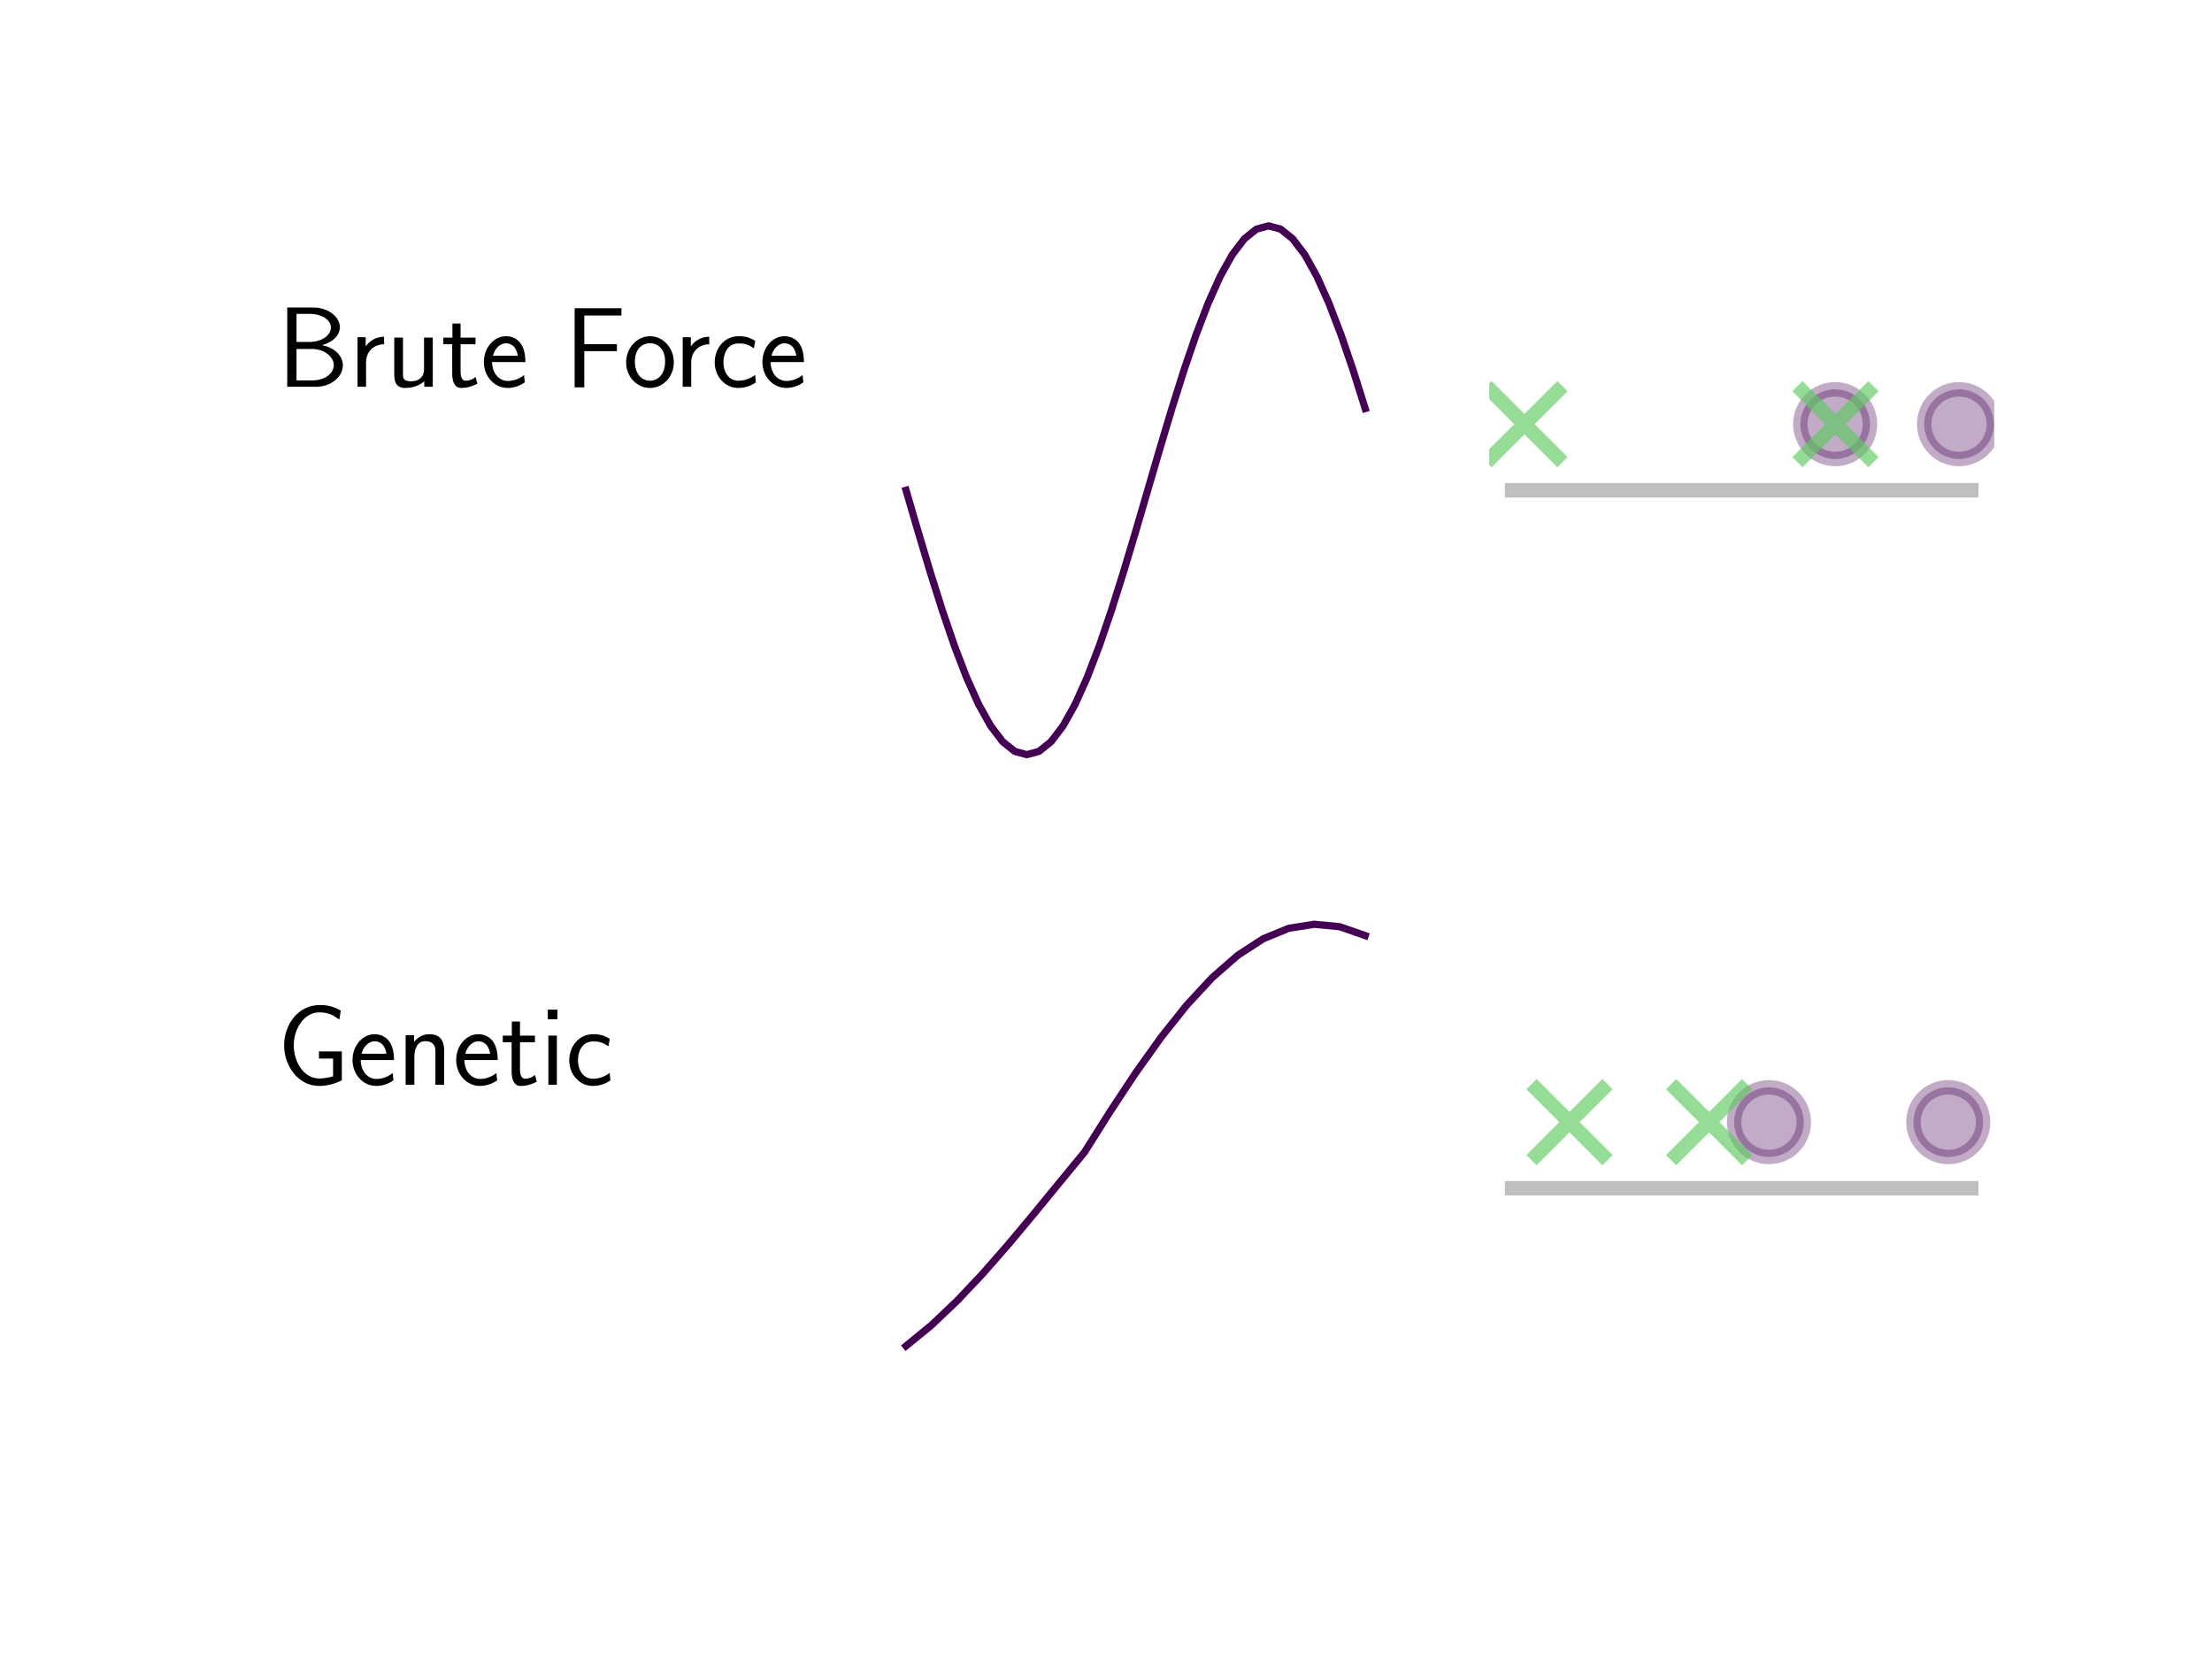
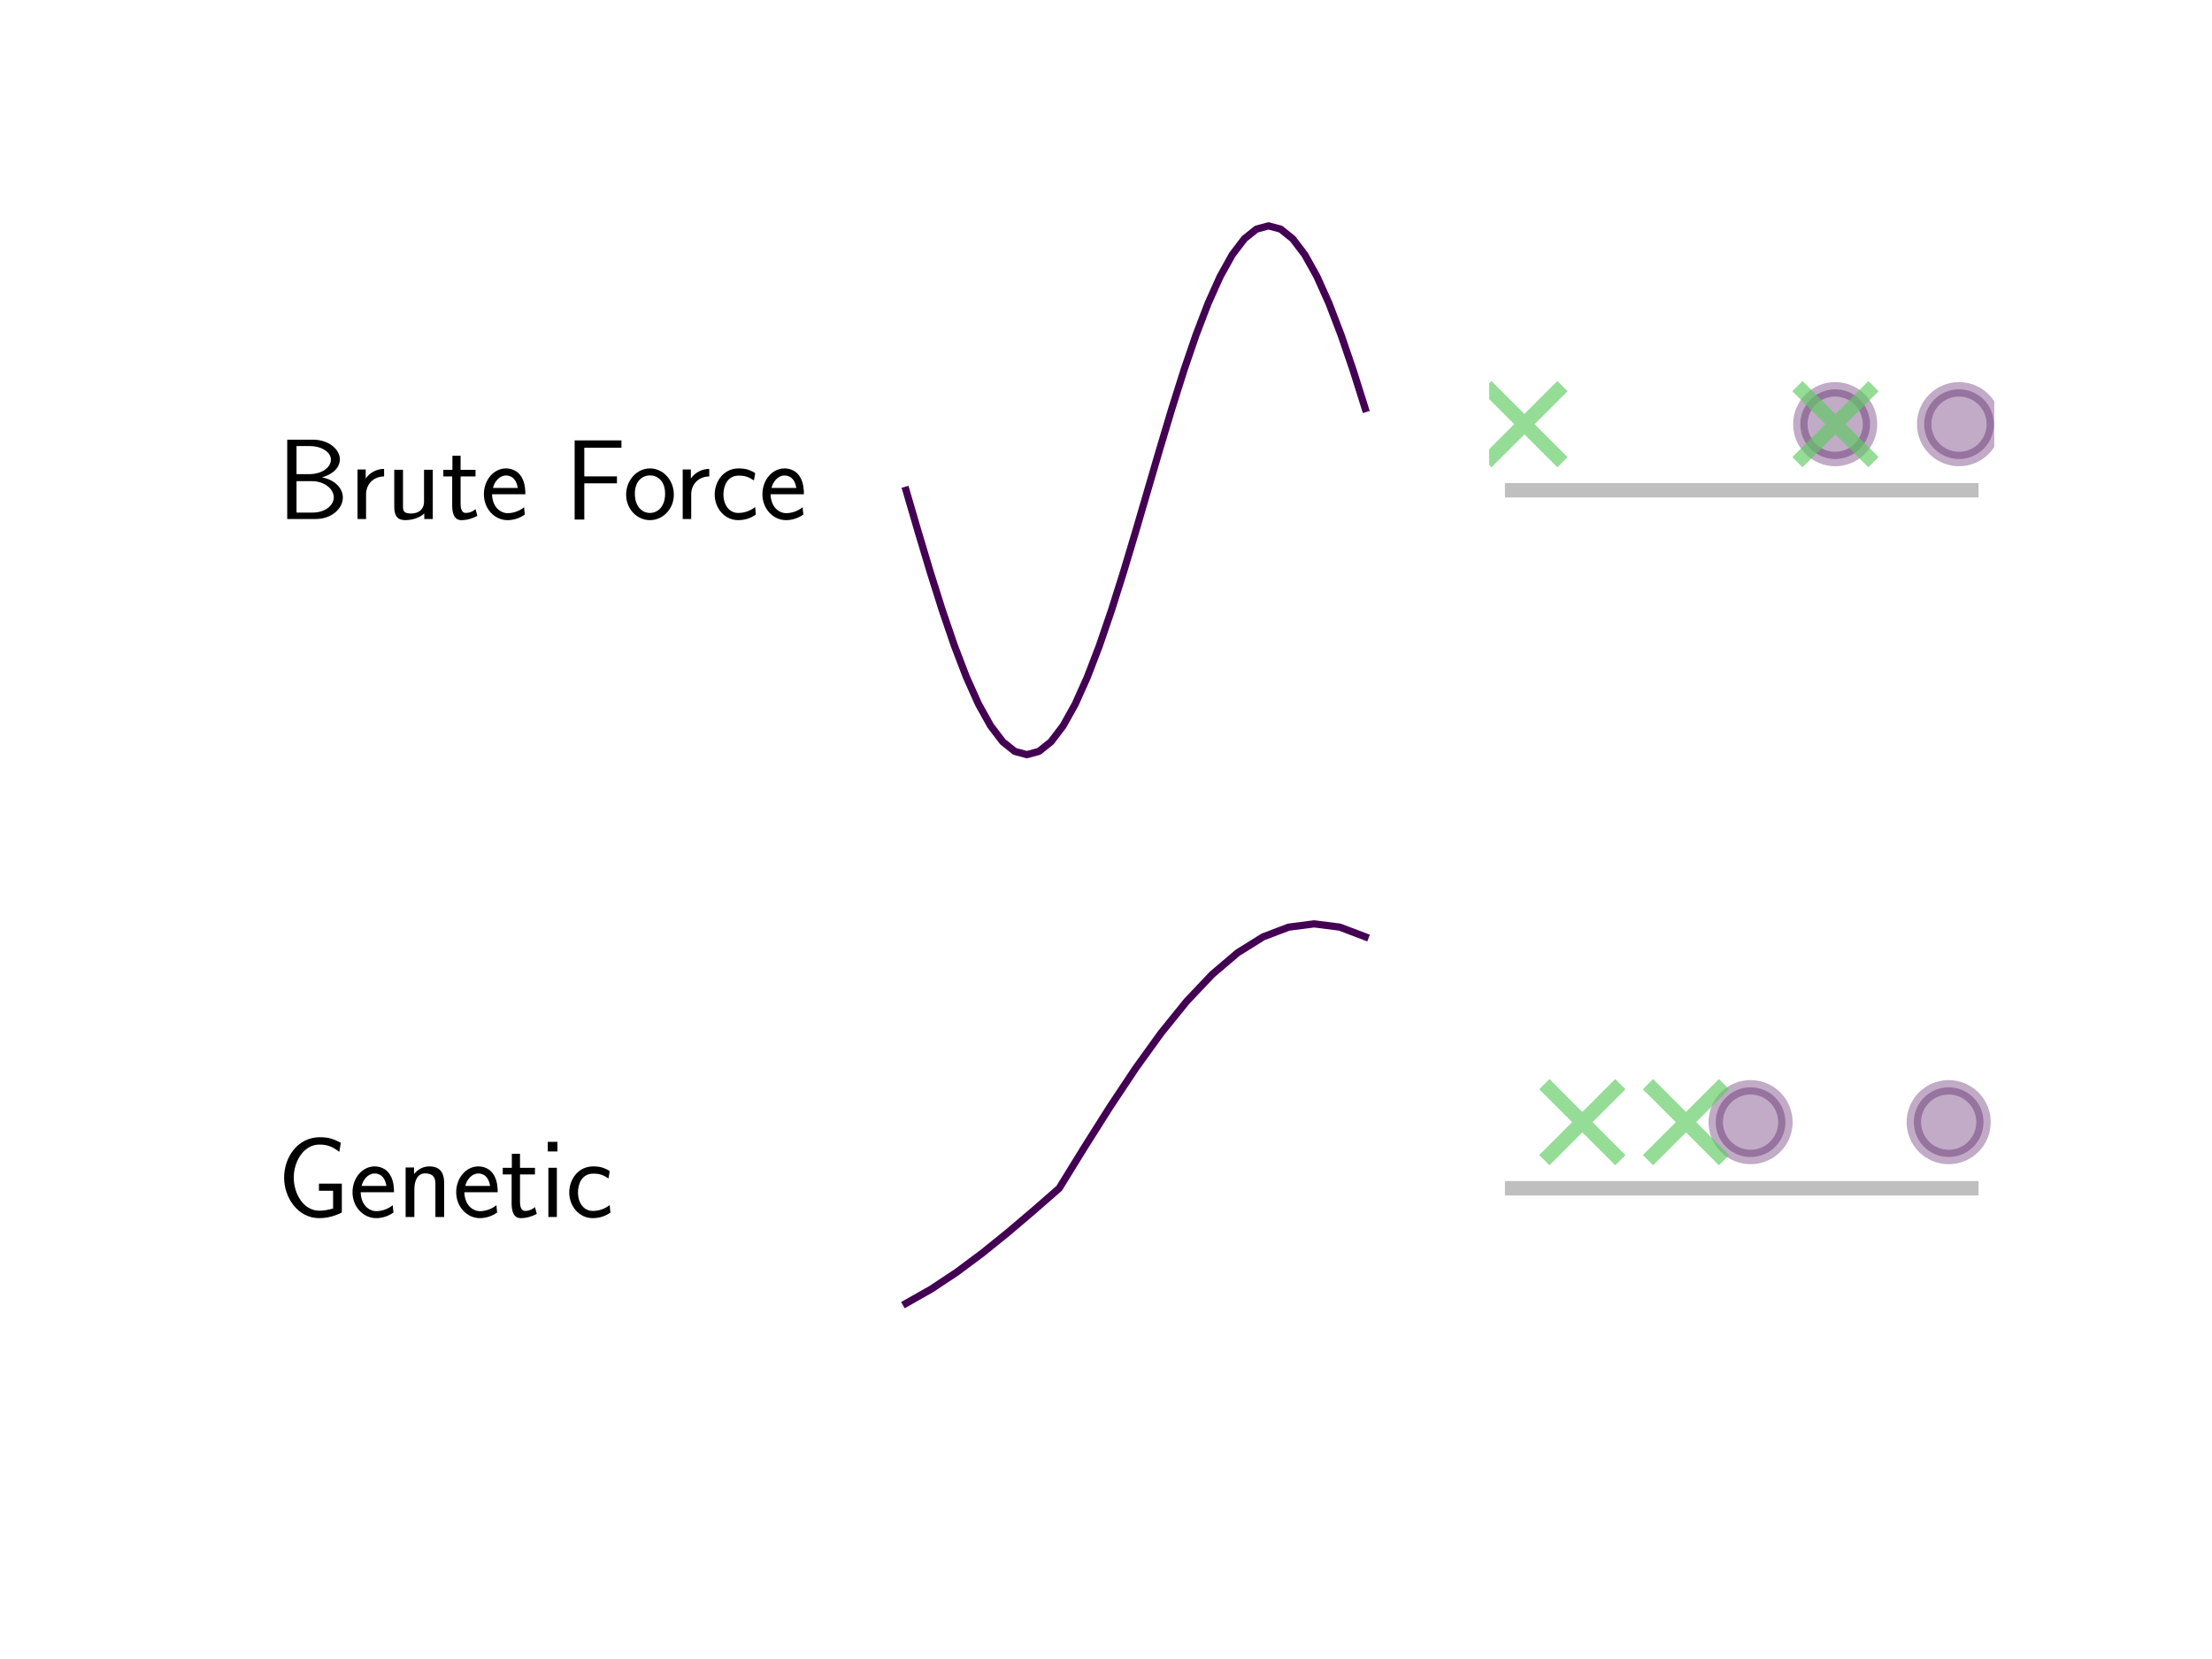
<svg xmlns="http://www.w3.org/2000/svg" xmlns:xlink="http://www.w3.org/1999/xlink" height="345pt" version="1.1" viewBox="0 0 460 345" width="460pt">
  <defs>
    <style type="text/css">
*{stroke-linecap:butt;stroke-linejoin:round;}
  </style>
  </defs>
  <g id="figure_1">
    <g id="patch_1">
      <path d="M 0 345.6  L 460.8 345.6  L 460.8 0  L 0 0  z " style="fill:#ffffff;" />
    </g>
    <g id="axes_1">
      <g id="text_1">
        <defs>
          <path d="M 8.906 69  L 8.906 0  L 33.797 0  C 47.406 0 57.297 8.969 57.297 18.75  C 57.297 26.328 50.797 34 39.094 36.203  C 52.094 39.969 54.703 47.5 54.703 51.766  C 54.703 60.672 44.906 69 31.203 69  z M 17 39  L 17 63.422  L 28.5 63.422  C 38.797 63.422 46.906 58.188 46.906 51.656  C 46.906 45.719 40.5 39 27.594 39  z M 17 5.578  L 17 32.922  L 30.297 32.922  C 41.094 32.922 49.406 26.234 49.406 18.844  C 49.406 12.062 42.094 5.578 31 5.578  z " id="CMSS17-66" />
          <path d="M 14.906 21.297  C 14.906 30.703 21.797 37 30.594 37  L 30.594 43.578  C 24.203 43.578 18.203 40.391 14.594 35.203  L 14.594 43.094  L 7.5 43.094  L 7.5 0  L 14.906 0  z " id="CMSS17-114" />
          <path d="M 40.906 42.797  L 33.297 42.797  L 33.297 15.188  C 33.297 7.781 27.906 4.781 22.203 4.781  C 15.594 4.781 15 6.984 15 11.078  L 15 42.797  L 7.406 42.797  L 7.406 10.594  C 7.406 2.797 10.094 -1 17 -1  C 20.406 -1 28.094 -0.203 33.5 4.781  L 33.5 0  L 40.906 0  z " id="CMSS17-117" />
          <path d="M 16.703 37  L 29.703 37  L 29.703 42.766  L 16.703 42.766  L 16.703 55  L 9.594 55  L 9.594 42.766  L 1.703 42.766  L 1.703 37  L 9.406 37  L 9.406 11.703  C 9.406 6 10.703 -1 17.297 -1  C 22.297 -1 26.906 0.391 31.297 2.688  L 29.703 8.562  C 27.297 6.469 24.406 5.266 21.297 5.266  C 16.906 5.266 16.703 10.875 16.703 13.375  z " id="CMSS17-116" />
          <path d="M 39.094 21.516  C 39.094 24.844 38.906 31.297 35.703 36.641  C 32.203 42.391 26.5 44 22.203 44  C 11.797 44 3 34.188 3 21.484  C 3 9.094 12.094 -1 23.594 -1  C 28.094 -1 33.594 0.297 38.594 3.875  C 38.594 4.281 38.406 6.469 38.297 6.562  C 38.297 6.766 38 9.844 38 10.25  C 33.203 6.359 27.703 5.078 23.703 5.078  C 17.297 5.078 10.406 10.422 10.094 21.516  z M 10.906 27  C 12.203 32.562 16.594 37.828 22.203 37.828  C 23.703 37.828 30.703 37.828 32.5 27  z " id="CMSS17-101" />
          <path d="M 45.594 31  L 45.594 37.078  L 17.203 37.078  L 17.203 62  L 29.406 62  C 30.594 62 31.797 62 33 62  L 49.5 62  L 49.5 68.359  L 8.797 68.359  L 8.797 -0.5  L 17.203 -0.5  L 17.203 31  z " id="CMSS17-70" />
          <path d="M 44.203 21.188  C 44.203 34 34.703 44 23.5 44  C 12 44 2.703 33.703 2.703 21.188  C 2.703 8.5 12.297 -1 23.406 -1  C 34.797 -1 44.203 8.797 44.203 21.188  z M 23.5 5.266  C 16.406 5.266 10.297 11.078 10.297 22  C 10.297 33.609 17.406 37.922 23.406 37.922  C 29.906 37.922 36.594 33.219 36.594 22  C 36.594 10.672 30.094 5.266 23.5 5.266  z " id="CMSS17-111" />
          <path d="M 38.5 39.703  C 38.5 40.391 33.906 42.406 32.703 42.797  C 29.406 44 25.203 44 24.094 44  C 11.094 44 3.297 32.703 3.297 21.297  C 3.297 9.297 12 -1 23.703 -1  C 30.406 -1 35.203 1.188 39.094 3.781  L 38.5 10.375  C 34.203 7.078 29.203 5.266 23.797 5.266  C 16 5.266 10.906 12.094 10.906 21.391  C 10.906 28.609 14.203 37.719 24.203 37.719  C 29.703 37.719 32.797 36.609 37.406 33.516  z " id="CMSS17-99" />
        </defs>
-         <g transform="translate(57.6 80.43792)scale(0.24 -0.24)">
+         <g transform="translate(57.6 107.9288)scale(0.24 -0.24)">
          <use transform="scale(0.996264)" xlink:href="#CMSS17-66" />
          <use transform="translate(62.33804 0)scale(0.996264)" xlink:href="#CMSS17-114" />
          <use transform="translate(94.24781 0)scale(0.996264)" xlink:href="#CMSS17-117" />
          <use transform="translate(142.4528 0)scale(0.996264)" xlink:href="#CMSS17-116" />
          <use transform="translate(176.2843 0)scale(0.996264)" xlink:href="#CMSS17-101" />
          <use transform="translate(249.1523 0)scale(0.996264)" xlink:href="#CMSS17-70" />
          <use transform="translate(299.8394 0)scale(0.996264)" xlink:href="#CMSS17-111" />
          <use transform="translate(344.0805 0)scale(0.996264)" xlink:href="#CMSS17-114" />
          <use transform="translate(375.9903 0)scale(0.996264)" xlink:href="#CMSS17-99" />
          <use transform="translate(417.6291 0)scale(0.996264)" xlink:href="#CMSS17-101" />
        </g>
      </g>
    </g>
    <g id="axes_2">
      <g id="line2d_1">
-         <path clip-path="url(#p04ca3fcd32)" d="M 188.417 101.952  L 190.929 110.553  L 193.442 118.942  L 195.955 126.913  L 198.468 134.27  L 200.981 140.83  L 203.494 146.433  L 206.006 150.941  L 208.519 154.243  L 211.032 156.257  L 213.545 156.934  L 216.058 156.257  L 218.57 154.243  L 221.083 150.941  L 223.596 146.433  L 226.109 140.83  L 228.622 134.27  L 231.134 126.913  L 233.647 118.942  L 236.16 110.553  L 238.673 101.952  L 241.186 93.351  L 243.698 84.962  L 246.211 76.991  L 248.724 69.634  L 251.237 63.074  L 253.75 57.471  L 256.262 52.963  L 258.775 49.661  L 261.288 47.647  L 263.801 46.97  L 266.314 47.647  L 268.826 49.661  L 271.339 52.963  L 273.852 57.471  L 276.365 63.074  L 278.878 69.634  L 281.391 76.991  L 283.903 84.962  " style="fill:none;stroke:#440154;stroke-linecap:square;stroke-width:1.5;" />
+         <path clip-path="url(#p5ec7d981a1)" d="M 188.417 101.952  L 190.929 110.553  L 193.442 118.942  L 195.955 126.913  L 198.468 134.27  L 200.981 140.83  L 203.494 146.433  L 206.006 150.941  L 208.519 154.243  L 211.032 156.257  L 213.545 156.934  L 216.058 156.257  L 218.57 154.243  L 221.083 150.941  L 223.596 146.433  L 226.109 140.83  L 228.622 134.27  L 231.134 126.913  L 233.647 118.942  L 236.16 110.553  L 238.673 101.952  L 241.186 93.351  L 243.698 84.962  L 246.211 76.991  L 248.724 69.634  L 251.237 63.074  L 253.75 57.471  L 256.262 52.963  L 258.775 49.661  L 261.288 47.647  L 263.801 46.97  L 266.314 47.647  L 268.826 49.661  L 271.339 52.963  L 273.852 57.471  L 276.365 63.074  L 278.878 69.634  L 281.391 76.991  L 283.903 84.962  " style="fill:none;stroke:#440154;stroke-linecap:square;stroke-width:1.5;" />
      </g>
    </g>
    <g id="axes_3">
      <g id="PathCollection_1">
        <defs>
-           <path d="M 0 7.246  C 1.922 7.246 3.765 6.482 5.123 5.123  C 6.482 3.765 7.246 1.922 7.246 0  C 7.246 -1.922 6.482 -3.765 5.123 -5.123  C 3.765 -6.482 1.922 -7.246 0 -7.246  C -1.922 -7.246 -3.765 -6.482 -5.123 -5.123  C -6.482 -3.765 -7.246 -1.922 -7.246 0  C -7.246 1.922 -6.482 3.765 -5.123 5.123  C -3.765 6.482 -1.922 7.246 0 7.246  z " id="mb4917d3caf" style="stroke:#440154;stroke-opacity:0.33;stroke-width:3;" />
+           <path d="M 0 7.246  C 1.922 7.246 3.765 6.482 5.123 5.123  C 6.482 3.765 7.246 1.922 7.246 0  C 7.246 -1.922 6.482 -3.765 5.123 -5.123  C 3.765 -6.482 1.922 -7.246 0 -7.246  C -1.922 -7.246 -3.765 -6.482 -5.123 -5.123  C -6.482 -3.765 -7.246 -1.922 -7.246 0  C -7.246 1.922 -6.482 3.765 -5.123 5.123  C -3.765 6.482 -1.922 7.246 0 7.246  z " id="m17c6ad9337" style="stroke:#440154;stroke-opacity:0.33;stroke-width:3;" />
        </defs>
-         <g clip-path="url(#p97e5592a8a)">
-           <use style="fill:#440154;fill-opacity:0.33;stroke:#440154;stroke-opacity:0.33;stroke-width:3;" x="407.388" xlink:href="#mb4917d3caf" y="88.207" />
-           <use style="fill:#440154;fill-opacity:0.33;stroke:#440154;stroke-opacity:0.33;stroke-width:3;" x="381.636" xlink:href="#mb4917d3caf" y="88.207" />
+         <g clip-path="url(#pd4a5e2d663)">
+           <use style="fill:#440154;fill-opacity:0.33;stroke:#440154;stroke-opacity:0.33;stroke-width:3;" x="407.388" xlink:href="#m17c6ad9337" y="88.207" />
+           <use style="fill:#440154;fill-opacity:0.33;stroke:#440154;stroke-opacity:0.33;stroke-width:3;" x="381.636" xlink:href="#m17c6ad9337" y="88.207" />
        </g>
      </g>
      <g id="PathCollection_2">
        <defs>
-           <path d="M -7.906 7.906  L 7.906 -7.906  M -7.906 -7.906  L 7.906 7.906  " id="m25d0e1f8c4" style="stroke:#5ec962;stroke-opacity:0.66;stroke-width:3;" />
+           <path d="M -7.906 7.906  L 7.906 -7.906  M -7.906 -7.906  L 7.906 7.906  " id="mccb008d631" style="stroke:#5ec962;stroke-opacity:0.66;stroke-width:3;" />
        </defs>
-         <g clip-path="url(#p97e5592a8a)">
-           <use style="fill:#5ec962;fill-opacity:0.66;stroke:#5ec962;stroke-opacity:0.66;stroke-width:3;" x="317.016" xlink:href="#m25d0e1f8c4" y="88.207" />
-           <use style="fill:#5ec962;fill-opacity:0.66;stroke:#5ec962;stroke-opacity:0.66;stroke-width:3;" x="381.696" xlink:href="#m25d0e1f8c4" y="88.207" />
+         <g clip-path="url(#pd4a5e2d663)">
+           <use style="fill:#5ec962;fill-opacity:0.66;stroke:#5ec962;stroke-opacity:0.66;stroke-width:3;" x="317.016" xlink:href="#mccb008d631" y="88.207" />
+           <use style="fill:#5ec962;fill-opacity:0.66;stroke:#5ec962;stroke-opacity:0.66;stroke-width:3;" x="381.696" xlink:href="#mccb008d631" y="88.207" />
        </g>
      </g>
      <g id="line2d_2">
-         <path clip-path="url(#p97e5592a8a)" d="M 314.459 101.952  L 409.946 101.952  " style="fill:none;opacity:0.25;stroke:#000000;stroke-linecap:square;stroke-width:3;" />
+         <path clip-path="url(#pd4a5e2d663)" d="M 314.459 101.952  L 409.946 101.952  " style="fill:none;opacity:0.25;stroke:#000000;stroke-linecap:square;stroke-width:3;" />
      </g>
    </g>
    <g id="axes_4">
      <g id="text_2">
        <defs>
          <path d="M 56.406 29  L 36.5 29  L 36.5 22.828  L 48.797 22.828  L 48.797 7.359  C 44.906 6.266 40.906 5.469 36.906 5.469  C 22.906 5.469 14.594 20.328 14.594 34.375  C 14.594 48.359 23.297 63 36.906 63  C 44.594 63 48.906 60.641 54.203 56.672  L 55.5 64.594  C 48.906 67.984 44.797 69.375 37.297 69.375  C 17.906 69.375 6.203 51.938 6.203 34.094  C 6.203 17.031 18 -1 36.703 -1  C 43.703 -1 50.203 0.797 56.406 3.875  z " id="CMSS17-71" />
          <path d="M 40.906 29.328  C 40.906 35.672 39.406 44 28.094 44  C 21.703 44 17.5 40.719 14.703 37.328  L 14.703 43.094  L 7.406 43.094  L 7.406 0  L 15 0  L 15 24.359  C 15 30.688 17.406 37.938 24.203 37.938  C 33 37.938 33.297 32 33.297 28.578  L 33.297 0  L 40.906 0  z " id="CMSS17-110" />
          <path d="M 15.297 65.359  L 6.906 65.359  L 6.906 57  L 15.297 57  z M 14.797 42.797  L 7.406 42.797  L 7.406 0  L 14.797 0  z " id="CMSS17-105" />
        </defs>
-         <g transform="translate(57.6 225.5899)scale(0.24 -0.24)">
+         <g transform="translate(57.6 253.0808)scale(0.24 -0.24)">
          <use transform="scale(0.996264)" xlink:href="#CMSS17-71" />
          <use transform="translate(62.45823 0)scale(0.996264)" xlink:href="#CMSS17-101" />
          <use transform="translate(104.097 0)scale(0.996264)" xlink:href="#CMSS17-110" />
          <use transform="translate(152.302 0)scale(0.996264)" xlink:href="#CMSS17-101" />
          <use transform="translate(193.9408 0)scale(0.996264)" xlink:href="#CMSS17-116" />
          <use transform="translate(227.7724 0)scale(0.996264)" xlink:href="#CMSS17-105" />
          <use transform="translate(249.9531 0)scale(0.996264)" xlink:href="#CMSS17-99" />
        </g>
      </g>
    </g>
    <g id="axes_5">
      <g id="line2d_3">
-         <path clip-path="url(#p817b514863)" d="M 188.417 279.901  L 193.721 275.562  L 199.026 270.522  L 204.331 264.905  L 209.636 258.85  L 214.941 252.506  L 220.246 246.029  L 225.55 239.578  L 230.855 231.162  L 236.16 223.139  L 241.465 215.706  L 246.77 209.046  L 252.074 203.323  L 257.379 198.678  L 262.684 195.226  L 267.989 193.051  L 273.294 192.207  L 278.599 192.714  L 283.903 194.561  " style="fill:none;stroke:#440154;stroke-linecap:square;stroke-width:1.5;" />
+         <path clip-path="url(#p7c3a77d760)" d="M 188.417 271.046  L 193.721 268.035  L 199.026 264.51  L 204.331 260.555  L 209.636 256.27  L 214.941 251.759  L 220.246 247.133  L 225.55 238.532  L 230.855 230.142  L 236.16 222.169  L 241.465 214.811  L 246.77 208.248  L 252.074 202.642  L 257.379 198.13  L 262.684 194.824  L 267.989 192.806  L 273.294 192.124  L 278.599 192.797  L 283.903 194.806  " style="fill:none;stroke:#440154;stroke-linecap:square;stroke-width:1.5;" />
      </g>
    </g>
    <g id="axes_6">
      <g id="PathCollection_3">
-         <g clip-path="url(#p7764157ec7)">
-           <use style="fill:#440154;fill-opacity:0.33;stroke:#440154;stroke-opacity:0.33;stroke-width:3;" x="367.864" xlink:href="#mb4917d3caf" y="233.359" />
-           <use style="fill:#440154;fill-opacity:0.33;stroke:#440154;stroke-opacity:0.33;stroke-width:3;" x="405.157" xlink:href="#mb4917d3caf" y="233.359" />
+         <g clip-path="url(#p568941a08d)">
+           <use style="fill:#440154;fill-opacity:0.33;stroke:#440154;stroke-opacity:0.33;stroke-width:3;" x="364.042" xlink:href="#m17c6ad9337" y="233.359" />
+           <use style="fill:#440154;fill-opacity:0.33;stroke:#440154;stroke-opacity:0.33;stroke-width:3;" x="405.24" xlink:href="#m17c6ad9337" y="233.359" />
        </g>
      </g>
      <g id="PathCollection_4">
-         <g clip-path="url(#p7764157ec7)">
-           <use style="fill:#5ec962;fill-opacity:0.66;stroke:#5ec962;stroke-opacity:0.66;stroke-width:3;" x="326.39" xlink:href="#m25d0e1f8c4" y="233.359" />
-           <use style="fill:#5ec962;fill-opacity:0.66;stroke:#5ec962;stroke-opacity:0.66;stroke-width:3;" x="355.427" xlink:href="#m25d0e1f8c4" y="233.359" />
+         <g clip-path="url(#p568941a08d)">
+           <use style="fill:#5ec962;fill-opacity:0.66;stroke:#5ec962;stroke-opacity:0.66;stroke-width:3;" x="329.057" xlink:href="#mccb008d631" y="233.359" />
+           <use style="fill:#5ec962;fill-opacity:0.66;stroke:#5ec962;stroke-opacity:0.66;stroke-width:3;" x="350.609" xlink:href="#mccb008d631" y="233.359" />
        </g>
      </g>
      <g id="line2d_4">
-         <path clip-path="url(#p7764157ec7)" d="M 314.459 247.104  L 409.946 247.104  " style="fill:none;opacity:0.25;stroke:#000000;stroke-linecap:square;stroke-width:3;" />
+         <path clip-path="url(#p568941a08d)" d="M 314.459 247.104  L 409.946 247.104  " style="fill:none;opacity:0.25;stroke:#000000;stroke-linecap:square;stroke-width:3;" />
      </g>
    </g>
  </g>
  <defs>
-     <clipPath id="p04ca3fcd32">
+     <clipPath id="p5ec7d981a1">
      <rect height="120.96" width="105.035" x="183.642" y="41.472" />
    </clipPath>
-     <clipPath id="p97e5592a8a">
+     <clipPath id="pd4a5e2d663">
      <rect height="120.96" width="105.035" x="309.685" y="41.472" />
    </clipPath>
-     <clipPath id="p817b514863">
+     <clipPath id="p7c3a77d760">
      <rect height="120.96" width="105.035" x="183.642" y="186.624" />
    </clipPath>
-     <clipPath id="p7764157ec7">
+     <clipPath id="p568941a08d">
      <rect height="120.96" width="105.035" x="309.685" y="186.624" />
    </clipPath>
  </defs>
</svg>
